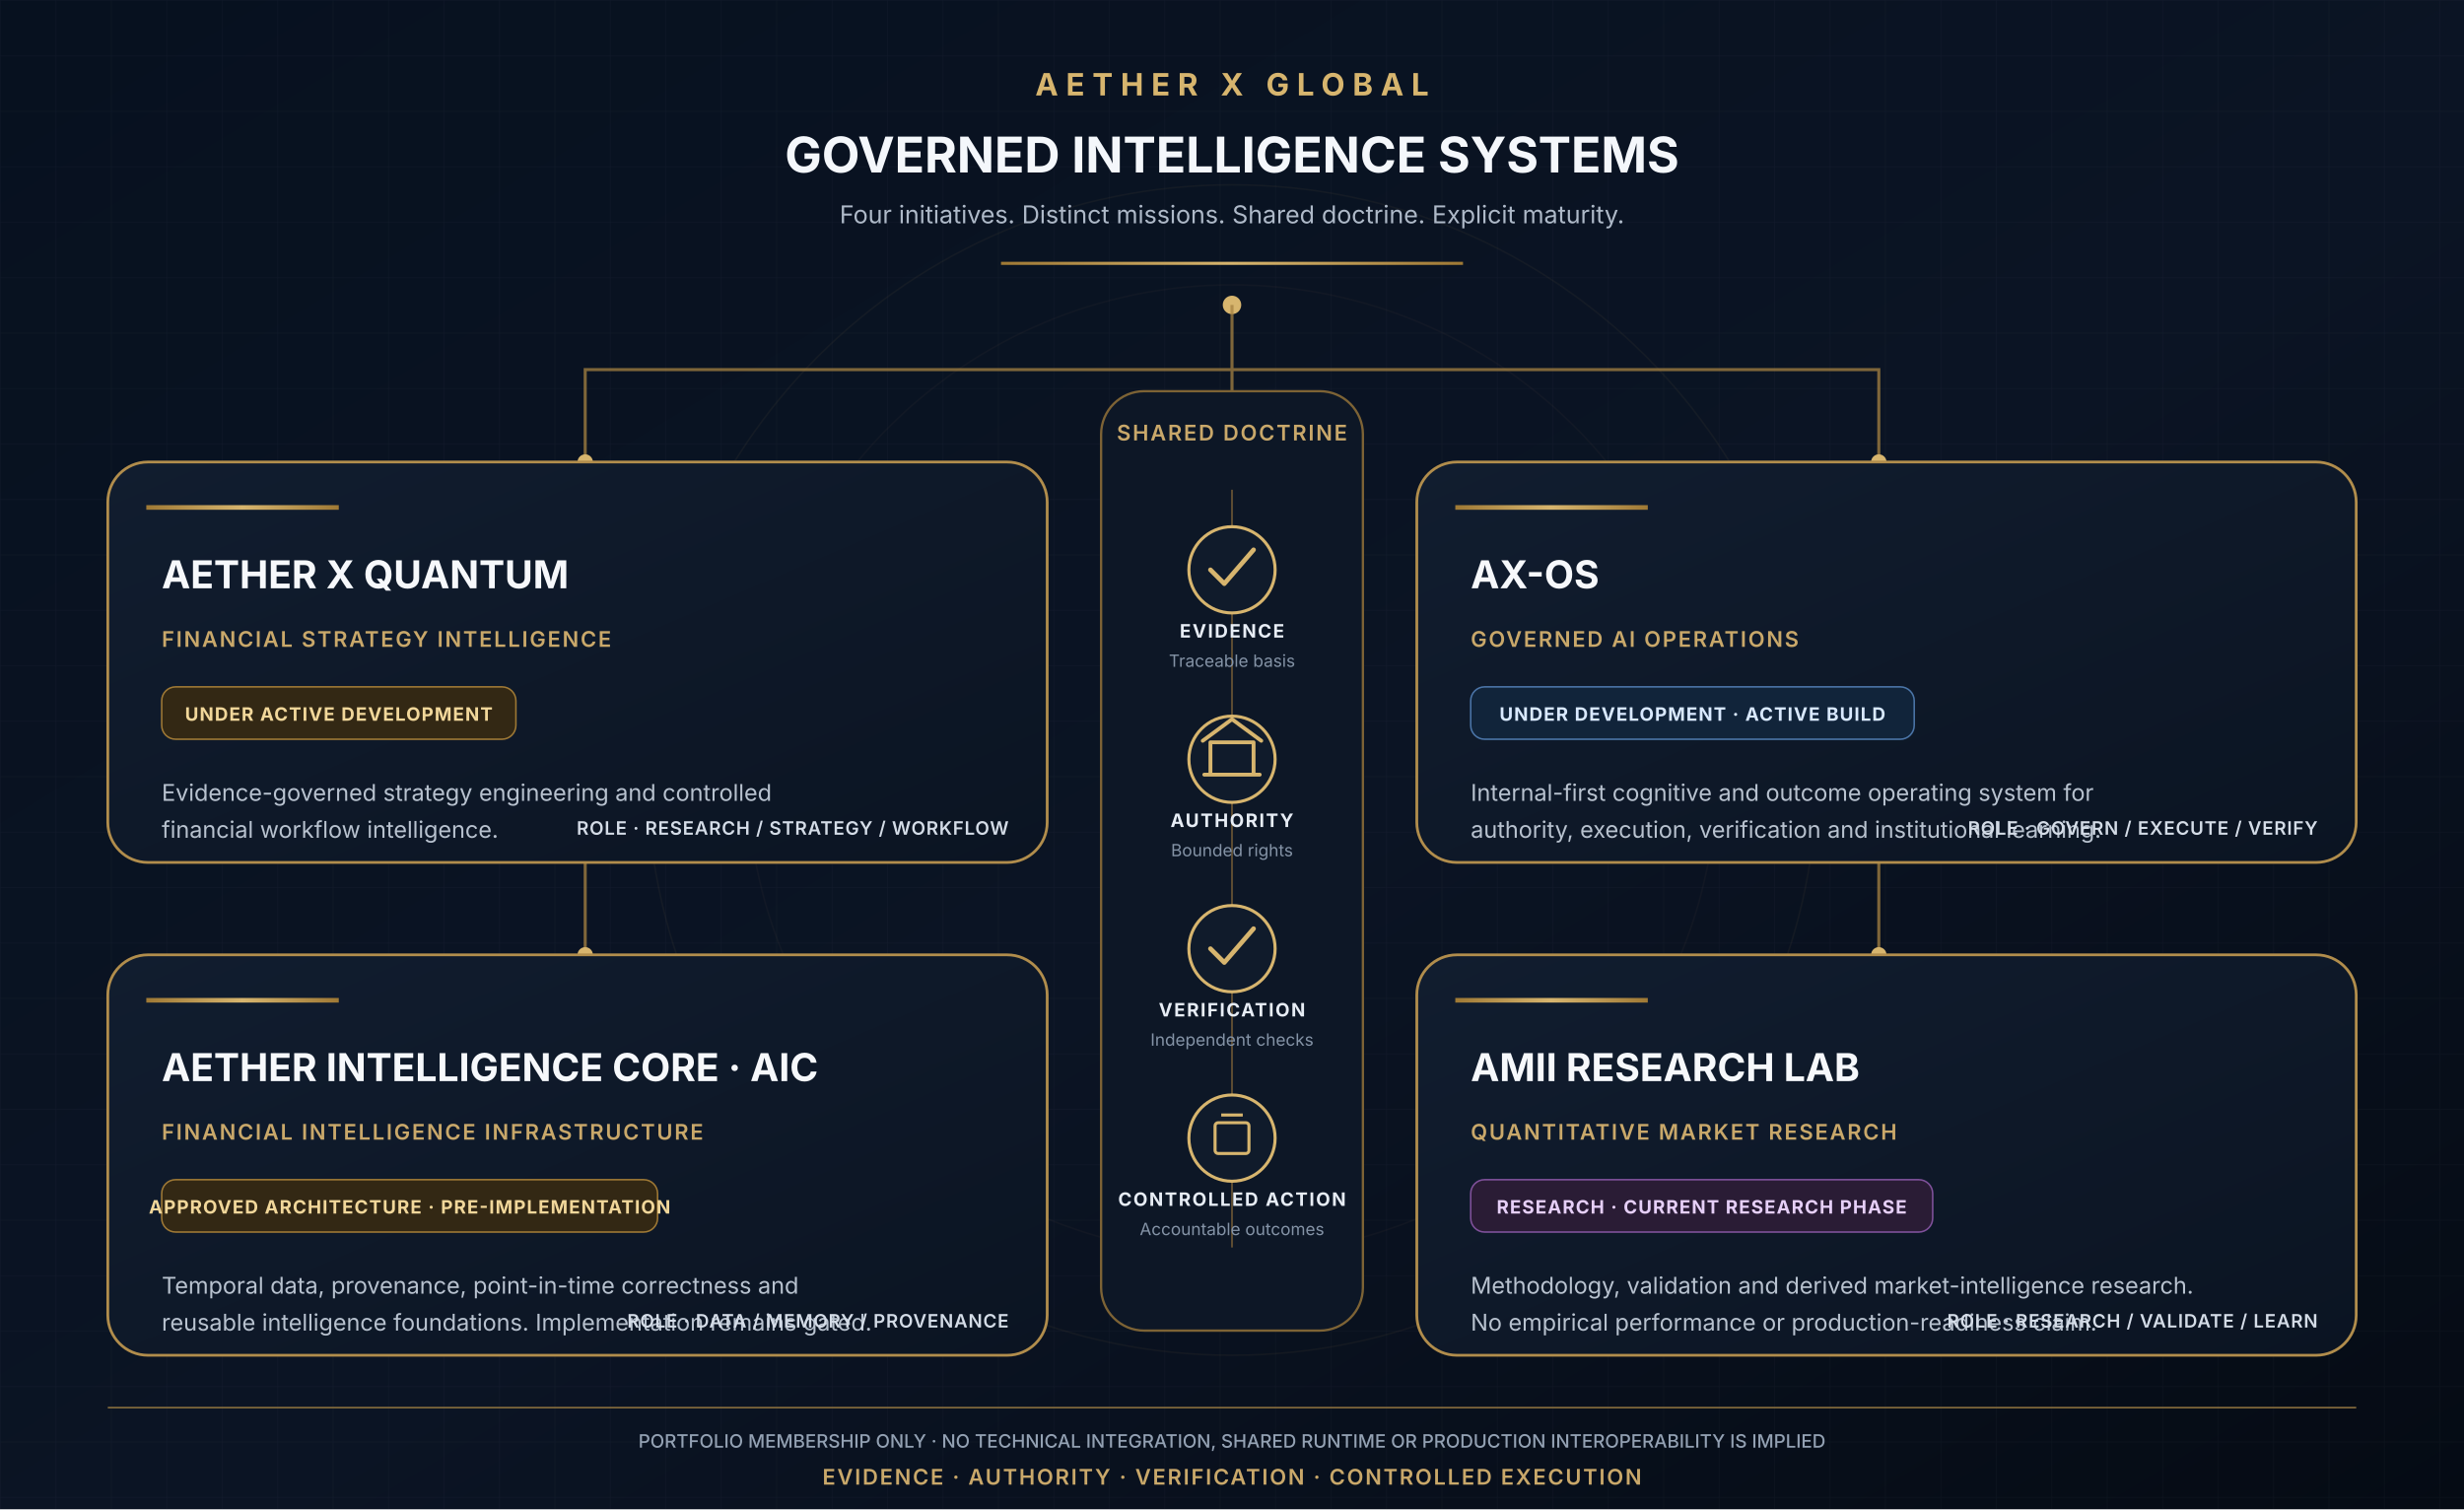
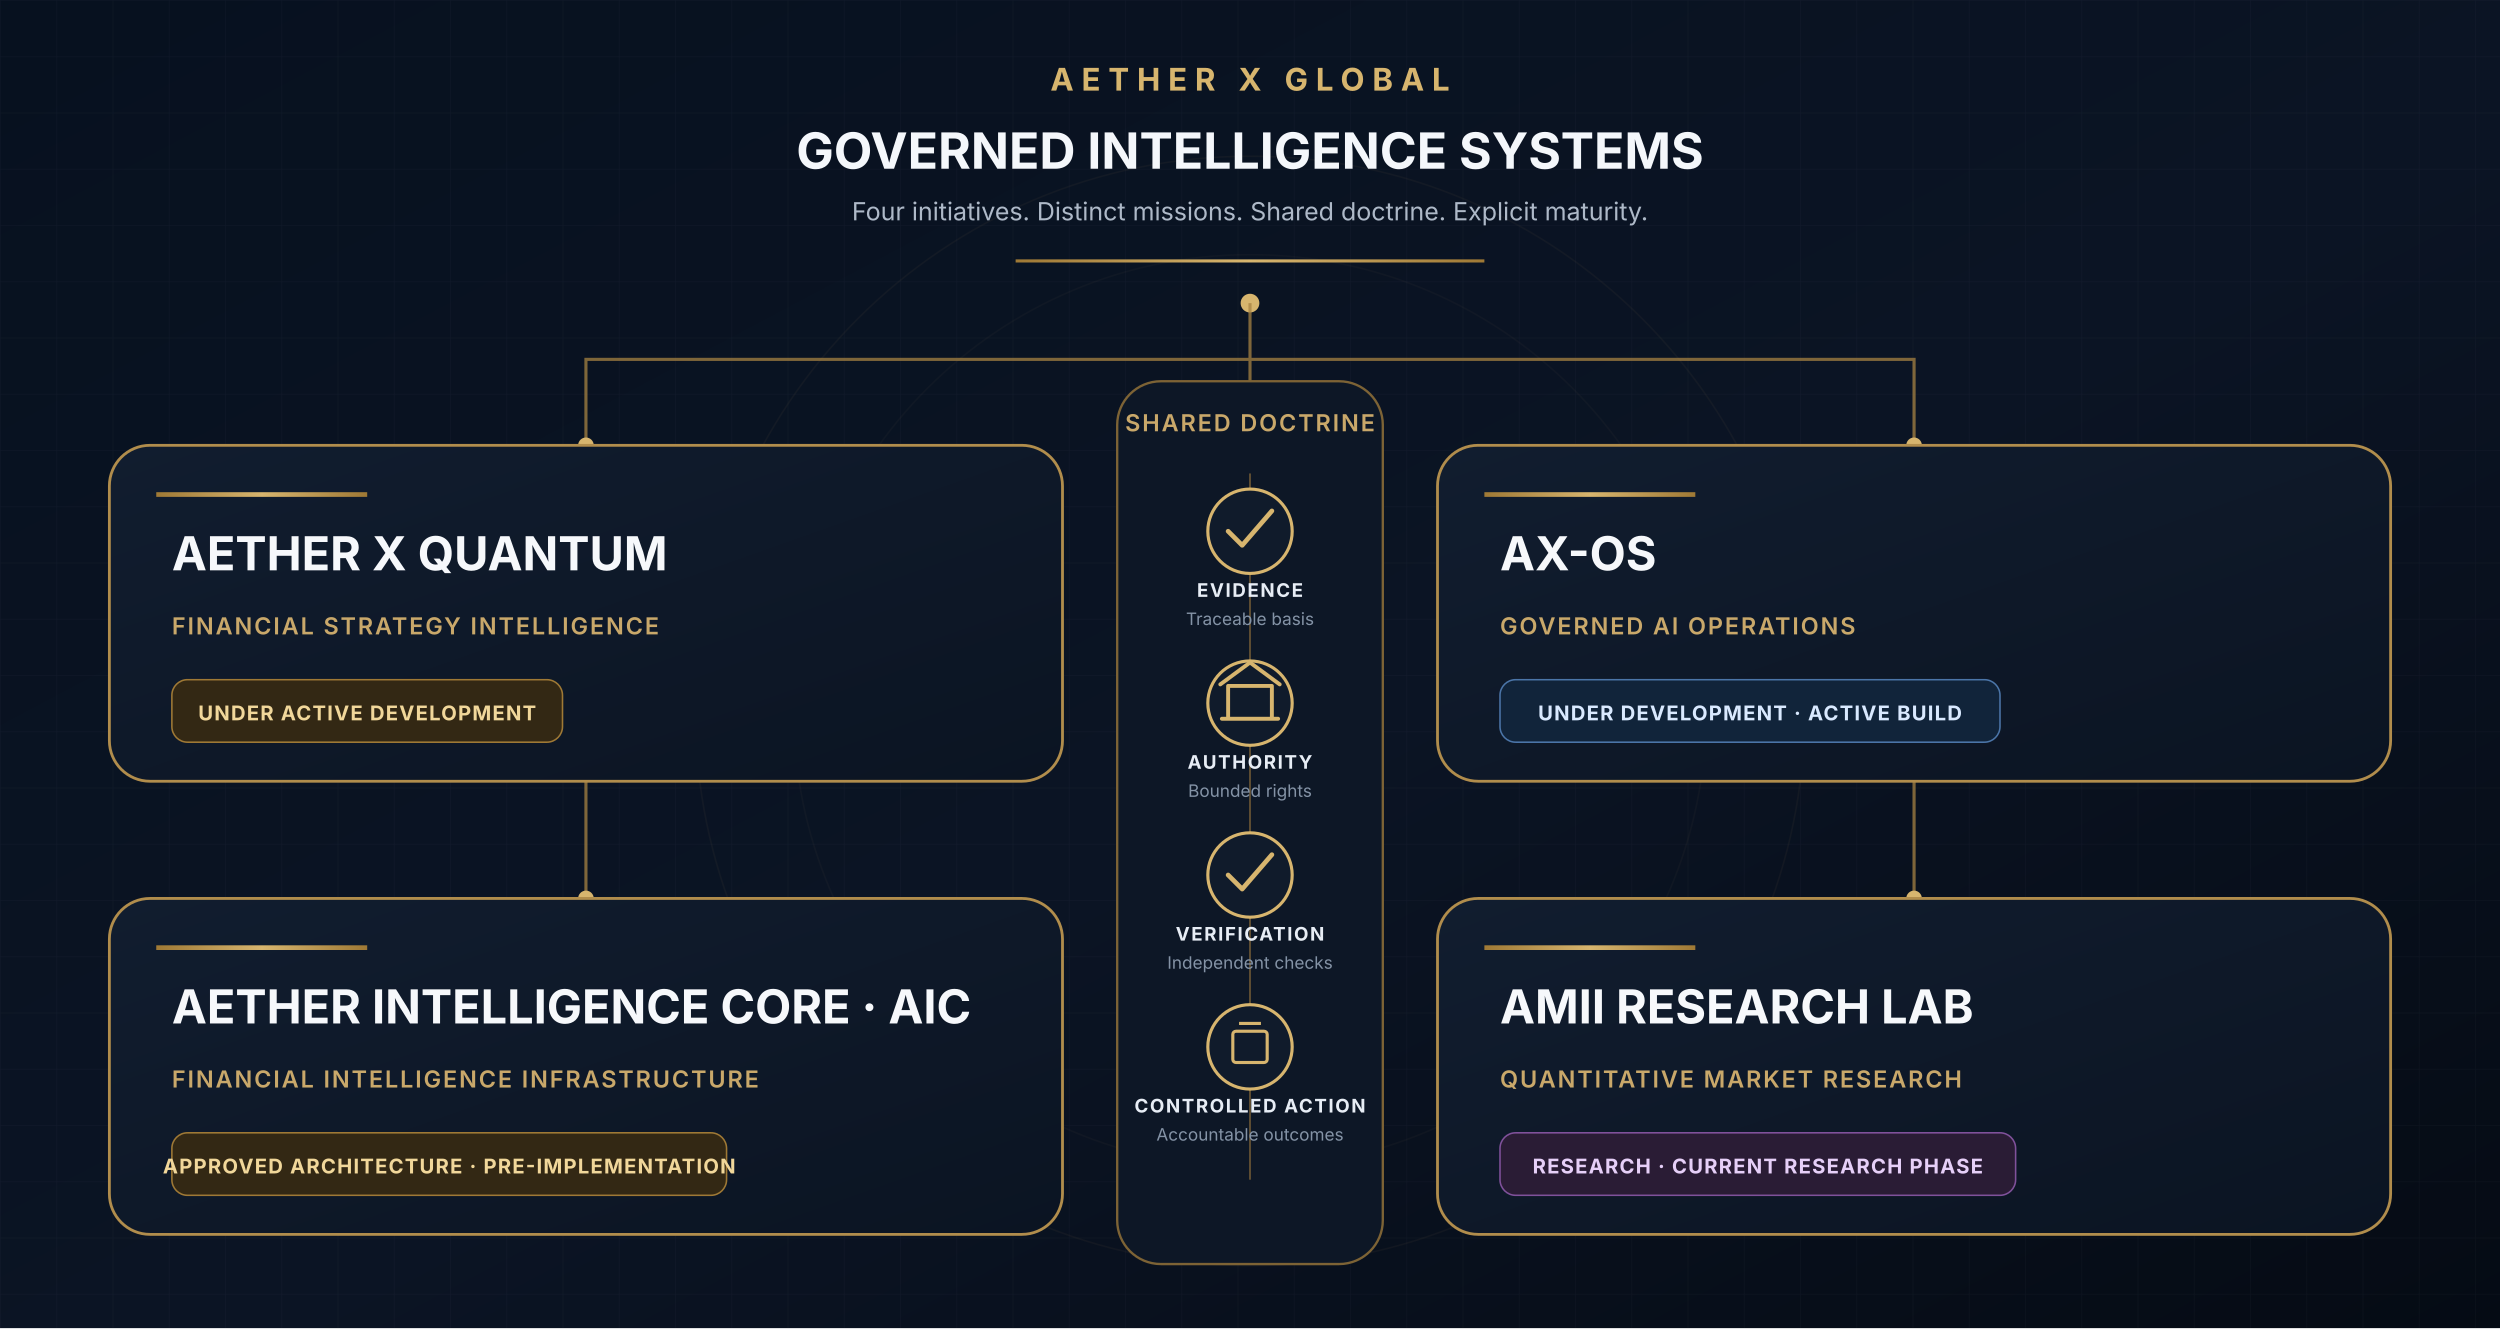
- <svg xmlns="http://www.w3.org/2000/svg" width="1600" height="980" viewBox="0 0 1600 980" role="img" aria-labelledby="title desc">
+ <svg xmlns="http://www.w3.org/2000/svg" width="1600" height="850" viewBox="0 0 1600 850" role="img" aria-labelledby="title desc">
  <defs>
    <linearGradient id="bg" x1="0" y1="0" x2="1" y2="1">
      <stop offset="0" stop-color="#07111f" />
      <stop offset="0.55" stop-color="#0b1424" />
      <stop offset="1" stop-color="#050b14" />
    </linearGradient>
    <linearGradient id="panel" x1="0" y1="0" x2="1" y2="1">
      <stop offset="0" stop-color="#111d2f" />
      <stop offset="1" stop-color="#0b1422" />
    </linearGradient>
    <linearGradient id="gold" x1="0" y1="0" x2="1" y2="0">
      <stop offset="0" stop-color="#9f7935" />
      <stop offset="0.5" stop-color="#d7b56e" />
      <stop offset="1" stop-color="#9f7935" />
    </linearGradient>
    <pattern id="grid" width="36" height="36" patternUnits="userSpaceOnUse">
      <path d="M36 0H0V36" fill="none" stroke="#8fa0b5" stroke-opacity="0.045" />
    </pattern>
    <style>
    .brand{font:700 20px Inter,Segoe UI,Arial,sans-serif;letter-spacing:5px;fill:#d7b56e}
    .title{font:700 32px Inter,Segoe UI,Arial,sans-serif;fill:#f4f7fb}
    .subtitle{font:400 16px Inter,Segoe UI,Arial,sans-serif;fill:#aeb9c8}
-     .cardTitle{font:700 25px Inter,Segoe UI,Arial,sans-serif;fill:#f6f8fb}
-     .domain{font:600 14px Inter,Segoe UI,Arial,sans-serif;letter-spacing:1.15px;fill:#c9a86a}
-     .body{font:400 15px Inter,Segoe UI,Arial,sans-serif;fill:#b8c2cf}
-     .small{font:500 12px Inter,Segoe UI,Arial,sans-serif;fill:#93a1b3}
-     .role{font:600 12px Inter,Segoe UI,Arial,sans-serif;letter-spacing:.5px;fill:#d4dce7}
-     .pill{font:700 12px Inter,Segoe UI,Arial,sans-serif;letter-spacing:.7px;fill:#f1d79a}
-     .pillBlue{font:700 12px Inter,Segoe UI,Arial,sans-serif;letter-spacing:.7px;fill:#d9e9ff}
-     .pillPurple{font:700 12px Inter,Segoe UI,Arial,sans-serif;letter-spacing:.7px;fill:#e6cff8}
+     .cardTitle{font:700 30px Inter,Segoe UI,Arial,sans-serif;fill:#f6f8fb}
+     .domain{font:600 15px Inter,Segoe UI,Arial,sans-serif;letter-spacing:1.2px;fill:#c9a86a}
+     .pill{font:700 13px Inter,Segoe UI,Arial,sans-serif;letter-spacing:.75px;fill:#f1d79a}
+     .pillBlue{font:700 13px Inter,Segoe UI,Arial,sans-serif;letter-spacing:.75px;fill:#d9e9ff}
+     .pillPurple{font:700 13px Inter,Segoe UI,Arial,sans-serif;letter-spacing:.75px;fill:#e6cff8}
    .principle{font:700 12px Inter,Segoe UI,Arial,sans-serif;letter-spacing:1px;fill:#e7edf5}
    .principleSub{font:400 11px Inter,Segoe UI,Arial,sans-serif;fill:#8493a6}
  </style>
  </defs>
-   <rect width="1600" height="980" fill="url(#bg)" />
-   <rect width="1600" height="980" fill="url(#grid)" />
-   <circle cx="800" cy="500" r="380" fill="none" stroke="#c9a86a" stroke-opacity="0.055" />
-   <circle cx="800" cy="500" r="315" fill="none" stroke="#c9a86a" stroke-opacity="0.04" />
-   <text x="800" y="62" text-anchor="middle" class="brand">AETHER X GLOBAL</text>
-   <text x="800" y="112" text-anchor="middle" class="title">GOVERNED INTELLIGENCE SYSTEMS</text>
-   <text x="800" y="145" text-anchor="middle" class="subtitle">Four initiatives. Distinct missions. Shared doctrine. Explicit maturity.</text>
-   <rect x="650" y="170" width="300" height="2" fill="url(#gold)" />
-   <circle cx="800" cy="198" r="6" fill="#d7b56e" />
-   <path d="M800 198V240 M800 240H380V300 M800 240H1220V300 M800 240V650 M380 560V620 M1220 560V620" fill="none" stroke="#a68142" stroke-width="2" stroke-opacity="0.75" />
-   <circle cx="380" cy="300" r="5" fill="#d7b56e" />
-   <circle cx="1220" cy="300" r="5" fill="#d7b56e" />
-   <circle cx="380" cy="620" r="5" fill="#d7b56e" />
-   <circle cx="1220" cy="620" r="5" fill="#d7b56e" />
-   <rect x="715" y="254" width="170" height="610" rx="28" fill="#0d1726" stroke="#7d6335" stroke-width="1.5" />
-   <text x="800" y="286" text-anchor="middle" class="domain">SHARED DOCTRINE</text>
-   <line x1="800" y1="318" x2="800" y2="810" stroke="#725b36" stroke-width="1" />
-   <circle cx="800" cy="370" r="28" fill="#101b2b" stroke="#d7b56e" stroke-width="2" />
-   <path d="M786 370l9 9 19-22" fill="none" stroke="#d7b56e" stroke-width="3" stroke-linecap="round" stroke-linejoin="round" />
-   <text x="800" y="414" text-anchor="middle" class="principle">EVIDENCE</text>
-   <text x="800" y="433" text-anchor="middle" class="principleSub">Traceable basis</text>
-   <circle cx="800" cy="493" r="28" fill="#101b2b" stroke="#d7b56e" stroke-width="2" />
-   <path d="M782 503h36M786 503v-21h28v21M781 481l19-14 19 14" fill="none" stroke="#d7b56e" stroke-width="2.5" stroke-linecap="round" stroke-linejoin="round" />
-   <text x="800" y="537" text-anchor="middle" class="principle">AUTHORITY</text>
-   <text x="800" y="556" text-anchor="middle" class="principleSub">Bounded rights</text>
-   <circle cx="800" cy="616" r="28" fill="#101b2b" stroke="#d7b56e" stroke-width="2" />
-   <path d="M786 616l9 9 19-22" fill="none" stroke="#d7b56e" stroke-width="3" stroke-linecap="round" stroke-linejoin="round" />
-   <text x="800" y="660" text-anchor="middle" class="principle">VERIFICATION</text>
-   <text x="800" y="679" text-anchor="middle" class="principleSub">Independent checks</text>
-   <circle cx="800" cy="739" r="28" fill="#101b2b" stroke="#d7b56e" stroke-width="2" />
-   <rect x="789" y="729" width="22" height="20" rx="2" fill="none" stroke="#d7b56e" stroke-width="2" />
-   <path d="M793 724h14" stroke="#d7b56e" stroke-width="2" />
-   <text x="800" y="783" text-anchor="middle" class="principle">CONTROLLED ACTION</text>
-   <text x="800" y="802" text-anchor="middle" class="principleSub">Accountable outcomes</text>
-   <rect x="70" y="300" width="610" height="260" rx="26" fill="url(#panel)" stroke="#b18d4c" stroke-width="1.8" />
-   <rect x="95" y="328" width="125" height="3" fill="url(#gold)" />
-   <text x="105" y="382" class="cardTitle">AETHER X QUANTUM</text>
-   <text x="105" y="420" class="domain">FINANCIAL STRATEGY INTELLIGENCE</text>
-   <rect x="105" y="446" width="230" height="34" rx="9" fill="#332814" stroke="#9f7935" />
-   <text x="220" y="468" text-anchor="middle" class="pill">UNDER ACTIVE DEVELOPMENT</text>
-   <text x="105" y="520" class="body">Evidence-governed strategy engineering and controlled</text>
-   <text x="105" y="544" class="body">financial workflow intelligence.</text>
-   <text x="655" y="542" text-anchor="end" class="role">ROLE · RESEARCH / STRATEGY / WORKFLOW</text>
-   <rect x="920" y="300" width="610" height="260" rx="26" fill="url(#panel)" stroke="#b18d4c" stroke-width="1.8" />
-   <rect x="945" y="328" width="125" height="3" fill="url(#gold)" />
-   <text x="955" y="382" class="cardTitle">AX-OS</text>
-   <text x="955" y="420" class="domain">GOVERNED AI OPERATIONS</text>
-   <rect x="955" y="446" width="288" height="34" rx="9" fill="#11243a" stroke="#4b75a8" />
-   <text x="1099" y="468" text-anchor="middle" class="pillBlue">UNDER DEVELOPMENT · ACTIVE BUILD</text>
-   <text x="955" y="520" class="body">Internal-first cognitive and outcome operating system for</text>
-   <text x="955" y="544" class="body">authority, execution, verification and institutional learning.</text>
-   <text x="1505" y="542" text-anchor="end" class="role">ROLE · GOVERN / EXECUTE / VERIFY</text>
-   <rect x="70" y="620" width="610" height="260" rx="26" fill="url(#panel)" stroke="#b18d4c" stroke-width="1.8" />
-   <rect x="95" y="648" width="125" height="3" fill="url(#gold)" />
-   <text x="105" y="702" class="cardTitle">AETHER INTELLIGENCE CORE · AIC</text>
-   <text x="105" y="740" class="domain">FINANCIAL INTELLIGENCE INFRASTRUCTURE</text>
-   <rect x="105" y="766" width="322" height="34" rx="9" fill="#332814" stroke="#9f7935" />
-   <text x="266" y="788" text-anchor="middle" class="pill">APPROVED ARCHITECTURE · PRE-IMPLEMENTATION</text>
-   <text x="105" y="840" class="body">Temporal data, provenance, point-in-time correctness and</text>
-   <text x="105" y="864" class="body">reusable intelligence foundations. Implementation remains gated.</text>
-   <text x="655" y="862" text-anchor="end" class="role">ROLE · DATA / MEMORY / PROVENANCE</text>
-   <rect x="920" y="620" width="610" height="260" rx="26" fill="url(#panel)" stroke="#b18d4c" stroke-width="1.8" />
-   <rect x="945" y="648" width="125" height="3" fill="url(#gold)" />
-   <text x="955" y="702" class="cardTitle">AMII RESEARCH LAB</text>
-   <text x="955" y="740" class="domain">QUANTITATIVE MARKET RESEARCH</text>
-   <rect x="955" y="766" width="300" height="34" rx="9" fill="#2a1c35" stroke="#80519b" />
-   <text x="1105" y="788" text-anchor="middle" class="pillPurple">RESEARCH · CURRENT RESEARCH PHASE</text>
-   <text x="955" y="840" class="body">Methodology, validation and derived market-intelligence research.</text>
-   <text x="955" y="864" class="body">No empirical performance or production-readiness claim.</text>
-   <text x="1505" y="862" text-anchor="end" class="role">ROLE · RESEARCH / VALIDATE / LEARN</text>
-   <line x1="70" y1="914" x2="1530" y2="914" stroke="#8c713e" stroke-width="1" />
-   <text x="800" y="940" text-anchor="middle" class="small">PORTFOLIO MEMBERSHIP ONLY · NO TECHNICAL INTEGRATION, SHARED RUNTIME OR PRODUCTION INTEROPERABILITY IS IMPLIED</text>
-   <text x="800" y="964" text-anchor="middle" class="domain">EVIDENCE · AUTHORITY · VERIFICATION · CONTROLLED EXECUTION</text>
+   <rect width="1600" height="850" fill="url(#bg)" />
+   <rect width="1600" height="850" fill="url(#grid)" />
+   <circle cx="800" cy="455" r="355" fill="none" stroke="#c9a86a" stroke-opacity="0.052" />
+   <circle cx="800" cy="455" r="292" fill="none" stroke="#c9a86a" stroke-opacity="0.038" />
+   <text x="800" y="58" text-anchor="middle" class="brand">AETHER X GLOBAL</text>
+   <text x="800" y="108" text-anchor="middle" class="title">GOVERNED INTELLIGENCE SYSTEMS</text>
+   <text x="800" y="141" text-anchor="middle" class="subtitle">Four initiatives. Distinct missions. Shared doctrine. Explicit maturity.</text>
+   <rect x="650" y="166" width="300" height="2" fill="url(#gold)" />
+   <circle cx="800" cy="194" r="6" fill="#d7b56e" />
+   <path d="M800 194V230 M800 230H375V285 M800 230H1225V285 M800 230V605 M375 500V575 M1225 500V575" fill="none" stroke="#a68142" stroke-width="2" stroke-opacity="0.75" />
+   <circle cx="375" cy="285" r="5" fill="#d7b56e" />
+   <circle cx="1225" cy="285" r="5" fill="#d7b56e" />
+   <circle cx="375" cy="575" r="5" fill="#d7b56e" />
+   <circle cx="1225" cy="575" r="5" fill="#d7b56e" />
+   <rect x="715" y="244" width="170" height="565" rx="28" fill="#0d1726" stroke="#7d6335" stroke-width="1.5" />
+   <text x="800" y="276" text-anchor="middle" class="domain">SHARED DOCTRINE</text>
+   <line x1="800" y1="303" x2="800" y2="755" stroke="#725b36" stroke-width="1" />
+   <circle cx="800" cy="340" r="27" fill="#101b2b" stroke="#d7b56e" stroke-width="2" />
+   <path d="M786 340l9 9 19-22" fill="none" stroke="#d7b56e" stroke-width="3" stroke-linecap="round" stroke-linejoin="round" />
+   <text x="800" y="382" text-anchor="middle" class="principle">EVIDENCE</text>
+   <text x="800" y="400" text-anchor="middle" class="principleSub">Traceable basis</text>
+   <circle cx="800" cy="450" r="27" fill="#101b2b" stroke="#d7b56e" stroke-width="2" />
+   <path d="M782 460h36M786 460v-21h28v21M781 438l19-14 19 14" fill="none" stroke="#d7b56e" stroke-width="2.5" stroke-linecap="round" stroke-linejoin="round" />
+   <text x="800" y="492" text-anchor="middle" class="principle">AUTHORITY</text>
+   <text x="800" y="510" text-anchor="middle" class="principleSub">Bounded rights</text>
+   <circle cx="800" cy="560" r="27" fill="#101b2b" stroke="#d7b56e" stroke-width="2" />
+   <path d="M786 560l9 9 19-22" fill="none" stroke="#d7b56e" stroke-width="3" stroke-linecap="round" stroke-linejoin="round" />
+   <text x="800" y="602" text-anchor="middle" class="principle">VERIFICATION</text>
+   <text x="800" y="620" text-anchor="middle" class="principleSub">Independent checks</text>
+   <circle cx="800" cy="670" r="27" fill="#101b2b" stroke="#d7b56e" stroke-width="2" />
+   <rect x="789" y="660" width="22" height="20" rx="2" fill="none" stroke="#d7b56e" stroke-width="2" />
+   <path d="M793 655h14" stroke="#d7b56e" stroke-width="2" />
+   <text x="800" y="712" text-anchor="middle" class="principle">CONTROLLED ACTION</text>
+   <text x="800" y="730" text-anchor="middle" class="principleSub">Accountable outcomes</text>
+   <rect x="70" y="285" width="610" height="215" rx="26" fill="url(#panel)" stroke="#b18d4c" stroke-width="1.8" />
+   <rect x="100" y="315" width="135" height="3" fill="url(#gold)" />
+   <text x="110" y="365" class="cardTitle">AETHER X QUANTUM</text>
+   <text x="110" y="406" class="domain">FINANCIAL STRATEGY INTELLIGENCE</text>
+   <rect x="110" y="435" width="250" height="40" rx="10" fill="#332814" stroke="#9f7935" />
+   <text x="235" y="461" text-anchor="middle" class="pill">UNDER ACTIVE DEVELOPMENT</text>
+   <rect x="920" y="285" width="610" height="215" rx="26" fill="url(#panel)" stroke="#b18d4c" stroke-width="1.8" />
+   <rect x="950" y="315" width="135" height="3" fill="url(#gold)" />
+   <text x="960" y="365" class="cardTitle">AX-OS</text>
+   <text x="960" y="406" class="domain">GOVERNED AI OPERATIONS</text>
+   <rect x="960" y="435" width="320" height="40" rx="10" fill="#11243a" stroke="#4b75a8" />
+   <text x="1120" y="461" text-anchor="middle" class="pillBlue">UNDER DEVELOPMENT · ACTIVE BUILD</text>
+   <rect x="70" y="575" width="610" height="215" rx="26" fill="url(#panel)" stroke="#b18d4c" stroke-width="1.8" />
+   <rect x="100" y="605" width="135" height="3" fill="url(#gold)" />
+   <text x="110" y="655" class="cardTitle">AETHER INTELLIGENCE CORE · AIC</text>
+   <text x="110" y="696" class="domain">FINANCIAL INTELLIGENCE INFRASTRUCTURE</text>
+   <rect x="110" y="725" width="355" height="40" rx="10" fill="#332814" stroke="#9f7935" />
+   <text x="287.5" y="751" text-anchor="middle" class="pill">APPROVED ARCHITECTURE · PRE-IMPLEMENTATION</text>
+   <rect x="920" y="575" width="610" height="215" rx="26" fill="url(#panel)" stroke="#b18d4c" stroke-width="1.8" />
+   <rect x="950" y="605" width="135" height="3" fill="url(#gold)" />
+   <text x="960" y="655" class="cardTitle">AMII RESEARCH LAB</text>
+   <text x="960" y="696" class="domain">QUANTITATIVE MARKET RESEARCH</text>
+   <rect x="960" y="725" width="330" height="40" rx="10" fill="#2a1c35" stroke="#80519b" />
+   <text x="1125" y="751" text-anchor="middle" class="pillPurple">RESEARCH · CURRENT RESEARCH PHASE</text>
</svg>
